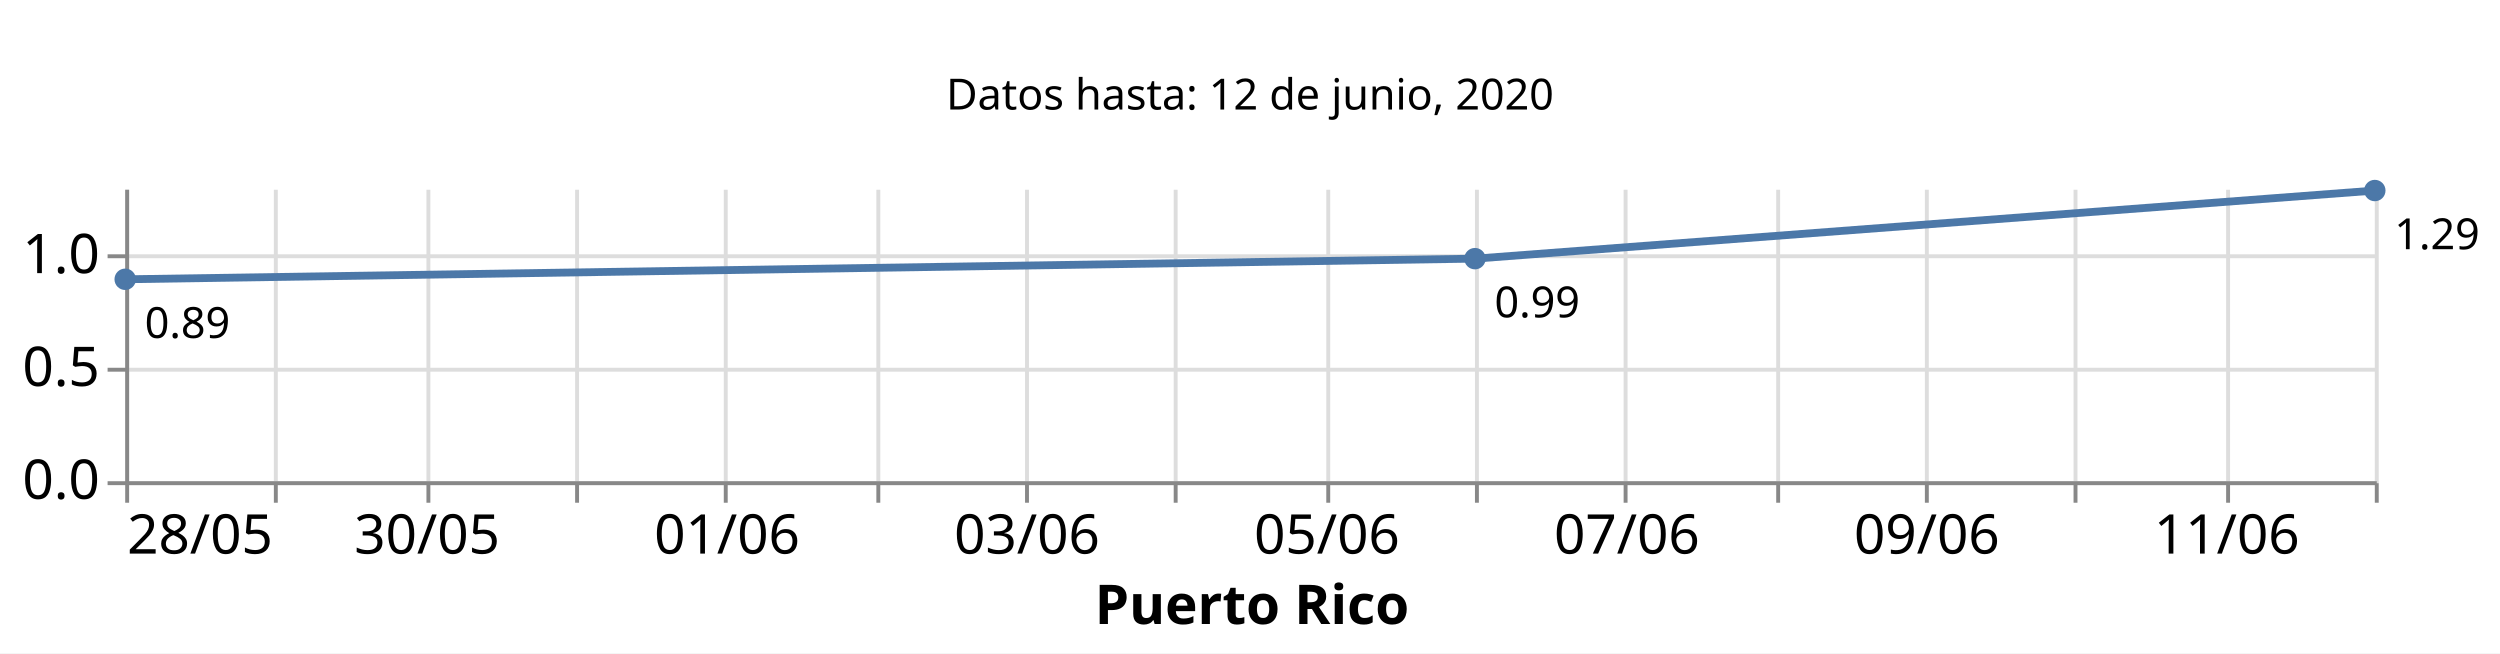
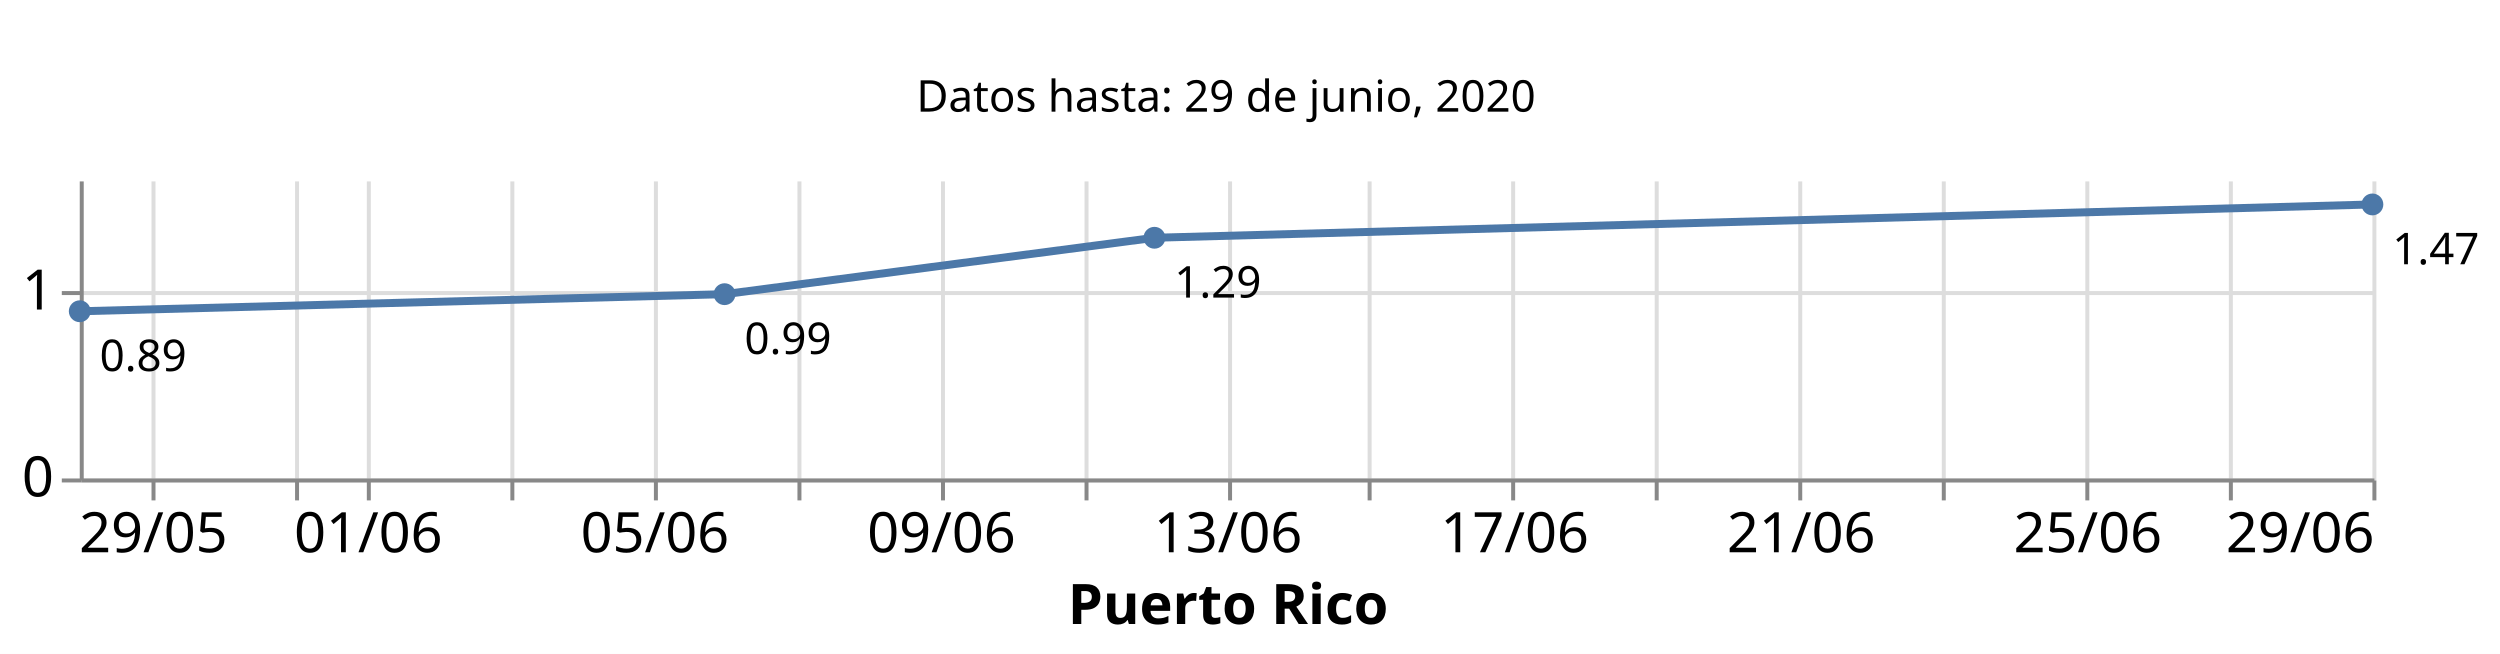
- <svg xmlns="http://www.w3.org/2000/svg" class="marks" width="639" height="167" viewBox="0 0 639 167" version="1.1">
-   <rect width="639" height="167" style="fill: white;" />
-   <g transform="translate(32,5)">
+ <svg xmlns="http://www.w3.org/2000/svg" class="marks" width="627" height="164" viewBox="0 0 627 164" version="1.1">
+   <rect width="627" height="164" style="fill: white;" />
+   <g transform="translate(20,5)">
    <g class="mark-group role-frame root">
      <g transform="translate(0,0)">
        <path class="background" d="M0,0h0v0h0Z" style="fill: none;" />
        <g>
          <g class="mark-group role-scope concat_0_group">
            <g transform="translate(0,0)">
              <path class="background" d="M0,0h575v40h-575Z" style="fill: none; stroke: #ddd; stroke-width: 0;" />
              <g>
                <g class="mark-text role-mark concat_0_marks">
-                   <text text-anchor="middle" transform="translate(287.5,23)" style="font-family: sans-serif; font-size: 11px; fill: black;">Datos hasta: 12 de junio, 2020</text>
+                   <text text-anchor="middle" transform="translate(287.5,23)" style="font-family: sans-serif; font-size: 11px; fill: black;">Datos hasta: 29 de junio, 2020</text>
                </g>
              </g>
              <path class="foreground" d="" style="display: none; fill: none;" />
            </g>
          </g>
          <g class="mark-group role-scope concat_1_group">
-             <g transform="translate(0,43)">
+             <g transform="translate(0,40)">
              <path class="background" d="M0,0h575v75h-575Z" style="fill: none; stroke: #ddd; stroke-width: 0;" />
              <g>
                <g class="mark-group role-axis">
                  <g transform="translate(0.5,75.5)">
                    <path class="background" d="M0,0h0v0h0Z" style="pointer-events: none; fill: none;" />
                    <g>
                      <g class="mark-rule role-axis-grid" style="pointer-events: none;">
-                         <line transform="translate(0,-75)" x2="0" y2="75" style="fill: none; stroke: #ddd; stroke-width: 1; opacity: 1;" />
-                         <line transform="translate(38,-75)" x2="0" y2="75" style="fill: none; stroke: #ddd; stroke-width: 1; opacity: 1;" />
-                         <line transform="translate(77,-75)" x2="0" y2="75" style="fill: none; stroke: #ddd; stroke-width: 1; opacity: 1;" />
-                         <line transform="translate(115,-75)" x2="0" y2="75" style="fill: none; stroke: #ddd; stroke-width: 1; opacity: 1;" />
-                         <line transform="translate(153,-75)" x2="0" y2="75" style="fill: none; stroke: #ddd; stroke-width: 1; opacity: 1;" />
-                         <line transform="translate(192,-75)" x2="0" y2="75" style="fill: none; stroke: #ddd; stroke-width: 1; opacity: 1;" />
-                         <line transform="translate(230,-75)" x2="0" y2="75" style="fill: none; stroke: #ddd; stroke-width: 1; opacity: 1;" />
-                         <line transform="translate(268,-75)" x2="0" y2="75" style="fill: none; stroke: #ddd; stroke-width: 1; opacity: 1;" />
-                         <line transform="translate(307,-75)" x2="0" y2="75" style="fill: none; stroke: #ddd; stroke-width: 1; opacity: 1;" />
-                         <line transform="translate(345,-75)" x2="0" y2="75" style="fill: none; stroke: #ddd; stroke-width: 1; opacity: 1;" />
-                         <line transform="translate(383,-75)" x2="0" y2="75" style="fill: none; stroke: #ddd; stroke-width: 1; opacity: 1;" />
-                         <line transform="translate(422,-75)" x2="0" y2="75" style="fill: none; stroke: #ddd; stroke-width: 1; opacity: 1;" />
-                         <line transform="translate(460,-75)" x2="0" y2="75" style="fill: none; stroke: #ddd; stroke-width: 1; opacity: 1;" />
-                         <line transform="translate(498,-75)" x2="0" y2="75" style="fill: none; stroke: #ddd; stroke-width: 1; opacity: 1;" />
-                         <line transform="translate(537,-75)" x2="0" y2="75" style="fill: none; stroke: #ddd; stroke-width: 1; opacity: 1;" />
+                         <line transform="translate(18,-75)" x2="0" y2="75" style="fill: none; stroke: #ddd; stroke-width: 1; opacity: 1;" />
+                         <line transform="translate(54,-75)" x2="0" y2="75" style="fill: none; stroke: #ddd; stroke-width: 1; opacity: 1;" />
+                         <line transform="translate(72,-75)" x2="0" y2="75" style="fill: none; stroke: #ddd; stroke-width: 1; opacity: 1;" />
+                         <line transform="translate(108,-75)" x2="0" y2="75" style="fill: none; stroke: #ddd; stroke-width: 1; opacity: 1;" />
+                         <line transform="translate(144,-75)" x2="0" y2="75" style="fill: none; stroke: #ddd; stroke-width: 1; opacity: 1;" />
+                         <line transform="translate(180,-75)" x2="0" y2="75" style="fill: none; stroke: #ddd; stroke-width: 1; opacity: 1;" />
+                         <line transform="translate(216,-75)" x2="0" y2="75" style="fill: none; stroke: #ddd; stroke-width: 1; opacity: 1;" />
+                         <line transform="translate(252,-75)" x2="0" y2="75" style="fill: none; stroke: #ddd; stroke-width: 1; opacity: 1;" />
+                         <line transform="translate(288,-75)" x2="0" y2="75" style="fill: none; stroke: #ddd; stroke-width: 1; opacity: 1;" />
+                         <line transform="translate(323,-75)" x2="0" y2="75" style="fill: none; stroke: #ddd; stroke-width: 1; opacity: 1;" />
+                         <line transform="translate(359,-75)" x2="0" y2="75" style="fill: none; stroke: #ddd; stroke-width: 1; opacity: 1;" />
+                         <line transform="translate(395,-75)" x2="0" y2="75" style="fill: none; stroke: #ddd; stroke-width: 1; opacity: 1;" />
+                         <line transform="translate(431,-75)" x2="0" y2="75" style="fill: none; stroke: #ddd; stroke-width: 1; opacity: 1;" />
+                         <line transform="translate(467,-75)" x2="0" y2="75" style="fill: none; stroke: #ddd; stroke-width: 1; opacity: 1;" />
+                         <line transform="translate(503,-75)" x2="0" y2="75" style="fill: none; stroke: #ddd; stroke-width: 1; opacity: 1;" />
+                         <line transform="translate(539,-75)" x2="0" y2="75" style="fill: none; stroke: #ddd; stroke-width: 1; opacity: 1;" />
                        <line transform="translate(575,-75)" x2="0" y2="75" style="fill: none; stroke: #ddd; stroke-width: 1; opacity: 1;" />
                      </g>
                    </g>
                    <path class="foreground" d="" style="pointer-events: none; display: none; fill: none;" />
                  </g>
                </g>
                <g class="mark-group role-axis">
                  <g transform="translate(0.5,0.5)">
                    <path class="background" d="M0,0h0v0h0Z" style="pointer-events: none; fill: none;" />
                    <g>
                      <g class="mark-rule role-axis-grid" style="pointer-events: none;">
                        <line transform="translate(0,75)" x2="575" y2="0" style="fill: none; stroke: #ddd; stroke-width: 1; opacity: 1;" />
-                         <line transform="translate(0,46)" x2="575" y2="0" style="fill: none; stroke: #ddd; stroke-width: 1; opacity: 1;" />
-                         <line transform="translate(0,17)" x2="575" y2="0" style="fill: none; stroke: #ddd; stroke-width: 1; opacity: 1;" />
+                         <line transform="translate(0,28)" x2="575" y2="0" style="fill: none; stroke: #ddd; stroke-width: 1; opacity: 1;" />
                      </g>
                    </g>
                    <path class="foreground" d="" style="pointer-events: none; display: none; fill: none;" />
                  </g>
                </g>
                <g class="mark-group role-axis">
                  <g transform="translate(0.5,75.5)">
                    <path class="background" d="M0,0h0v0h0Z" style="pointer-events: none; fill: none;" />
                    <g>
                      <g class="mark-rule role-axis-tick" style="pointer-events: none;">
-                         <line transform="translate(0,0)" x2="0" y2="5" style="fill: none; stroke: #888; stroke-width: 1; opacity: 1;" />
-                         <line transform="translate(38,0)" x2="0" y2="5" style="fill: none; stroke: #888; stroke-width: 1; opacity: 1;" />
-                         <line transform="translate(77,0)" x2="0" y2="5" style="fill: none; stroke: #888; stroke-width: 1; opacity: 1;" />
-                         <line transform="translate(115,0)" x2="0" y2="5" style="fill: none; stroke: #888; stroke-width: 1; opacity: 1;" />
-                         <line transform="translate(153,0)" x2="0" y2="5" style="fill: none; stroke: #888; stroke-width: 1; opacity: 1;" />
-                         <line transform="translate(192,0)" x2="0" y2="5" style="fill: none; stroke: #888; stroke-width: 1; opacity: 1;" />
-                         <line transform="translate(230,0)" x2="0" y2="5" style="fill: none; stroke: #888; stroke-width: 1; opacity: 1;" />
-                         <line transform="translate(268,0)" x2="0" y2="5" style="fill: none; stroke: #888; stroke-width: 1; opacity: 1;" />
-                         <line transform="translate(307,0)" x2="0" y2="5" style="fill: none; stroke: #888; stroke-width: 1; opacity: 1;" />
-                         <line transform="translate(345,0)" x2="0" y2="5" style="fill: none; stroke: #888; stroke-width: 1; opacity: 1;" />
-                         <line transform="translate(383,0)" x2="0" y2="5" style="fill: none; stroke: #888; stroke-width: 1; opacity: 1;" />
-                         <line transform="translate(422,0)" x2="0" y2="5" style="fill: none; stroke: #888; stroke-width: 1; opacity: 1;" />
-                         <line transform="translate(460,0)" x2="0" y2="5" style="fill: none; stroke: #888; stroke-width: 1; opacity: 1;" />
-                         <line transform="translate(498,0)" x2="0" y2="5" style="fill: none; stroke: #888; stroke-width: 1; opacity: 1;" />
-                         <line transform="translate(537,0)" x2="0" y2="5" style="fill: none; stroke: #888; stroke-width: 1; opacity: 1;" />
+                         <line transform="translate(18,0)" x2="0" y2="5" style="fill: none; stroke: #888; stroke-width: 1; opacity: 1;" />
+                         <line transform="translate(54,0)" x2="0" y2="5" style="fill: none; stroke: #888; stroke-width: 1; opacity: 1;" />
+                         <line transform="translate(72,0)" x2="0" y2="5" style="fill: none; stroke: #888; stroke-width: 1; opacity: 1;" />
+                         <line transform="translate(108,0)" x2="0" y2="5" style="fill: none; stroke: #888; stroke-width: 1; opacity: 1;" />
+                         <line transform="translate(144,0)" x2="0" y2="5" style="fill: none; stroke: #888; stroke-width: 1; opacity: 1;" />
+                         <line transform="translate(180,0)" x2="0" y2="5" style="fill: none; stroke: #888; stroke-width: 1; opacity: 1;" />
+                         <line transform="translate(216,0)" x2="0" y2="5" style="fill: none; stroke: #888; stroke-width: 1; opacity: 1;" />
+                         <line transform="translate(252,0)" x2="0" y2="5" style="fill: none; stroke: #888; stroke-width: 1; opacity: 1;" />
+                         <line transform="translate(288,0)" x2="0" y2="5" style="fill: none; stroke: #888; stroke-width: 1; opacity: 1;" />
+                         <line transform="translate(323,0)" x2="0" y2="5" style="fill: none; stroke: #888; stroke-width: 1; opacity: 1;" />
+                         <line transform="translate(359,0)" x2="0" y2="5" style="fill: none; stroke: #888; stroke-width: 1; opacity: 1;" />
+                         <line transform="translate(395,0)" x2="0" y2="5" style="fill: none; stroke: #888; stroke-width: 1; opacity: 1;" />
+                         <line transform="translate(431,0)" x2="0" y2="5" style="fill: none; stroke: #888; stroke-width: 1; opacity: 1;" />
+                         <line transform="translate(467,0)" x2="0" y2="5" style="fill: none; stroke: #888; stroke-width: 1; opacity: 1;" />
+                         <line transform="translate(503,0)" x2="0" y2="5" style="fill: none; stroke: #888; stroke-width: 1; opacity: 1;" />
+                         <line transform="translate(539,0)" x2="0" y2="5" style="fill: none; stroke: #888; stroke-width: 1; opacity: 1;" />
                        <line transform="translate(575,0)" x2="0" y2="5" style="fill: none; stroke: #888; stroke-width: 1; opacity: 1;" />
                      </g>
                      <g class="mark-text role-axis-label" style="pointer-events: none;">
-                         <text text-anchor="start" transform="translate(0,18)" style="font-family: sans-serif; font-size: 14px; fill: #000; opacity: 1;">28/05</text>
-                         <text text-anchor="middle" transform="translate(38.33333,18)" style="font-family: sans-serif; font-size: 14px; fill: #000; opacity: 0;">29/05</text>
-                         <text text-anchor="middle" transform="translate(76.66667,18)" style="font-family: sans-serif; font-size: 14px; fill: #000; opacity: 1;">30/05</text>
-                         <text text-anchor="middle" transform="translate(115,18)" style="font-family: sans-serif; font-size: 14px; fill: #000; opacity: 0;">31/05</text>
-                         <text text-anchor="middle" transform="translate(153.3333,18)" style="font-family: sans-serif; font-size: 14px; fill: #000; opacity: 1;">01/06</text>
-                         <text text-anchor="middle" transform="translate(191.6667,18)" style="font-family: sans-serif; font-size: 14px; fill: #000; opacity: 0;">02/06</text>
-                         <text text-anchor="middle" transform="translate(230,18)" style="font-family: sans-serif; font-size: 14px; fill: #000; opacity: 1;">03/06</text>
-                         <text text-anchor="middle" transform="translate(268.3333,18)" style="font-family: sans-serif; font-size: 14px; fill: #000; opacity: 0;">04/06</text>
-                         <text text-anchor="middle" transform="translate(306.6667,18)" style="font-family: sans-serif; font-size: 14px; fill: #000; opacity: 1;">05/06</text>
-                         <text text-anchor="middle" transform="translate(345,18)" style="font-family: sans-serif; font-size: 14px; fill: #000; opacity: 0;">06/06</text>
-                         <text text-anchor="middle" transform="translate(383.3333,18)" style="font-family: sans-serif; font-size: 14px; fill: #000; opacity: 1;">07/06</text>
-                         <text text-anchor="middle" transform="translate(421.6667,18)" style="font-family: sans-serif; font-size: 14px; fill: #000; opacity: 0;">08/06</text>
-                         <text text-anchor="middle" transform="translate(460,18)" style="font-family: sans-serif; font-size: 14px; fill: #000; opacity: 1;">09/06</text>
-                         <text text-anchor="middle" transform="translate(498.3333,18)" style="font-family: sans-serif; font-size: 14px; fill: #000; opacity: 0;">10/06</text>
-                         <text text-anchor="middle" transform="translate(536.6667,18)" style="font-family: sans-serif; font-size: 14px; fill: #000; opacity: 1;">11/06</text>
-                         <text text-anchor="end" transform="translate(575,18)" style="font-family: sans-serif; font-size: 14px; fill: #000; opacity: 0;">12/06</text>
+                         <text text-anchor="middle" transform="translate(17.96875,18)" style="font-family: sans-serif; font-size: 14px; fill: #000; opacity: 1;">29/05</text>
+                         <text text-anchor="middle" transform="translate(53.90625,18)" style="font-family: sans-serif; font-size: 14px; fill: #000; opacity: 0;">31/05</text>
+                         <text text-anchor="middle" transform="translate(71.875,18)" style="font-family: sans-serif; font-size: 14px; fill: #000; opacity: 1;">01/06</text>
+                         <text text-anchor="middle" transform="translate(107.8125,18)" style="font-family: sans-serif; font-size: 14px; fill: #000; opacity: 0;">03/06</text>
+                         <text text-anchor="middle" transform="translate(143.75,18)" style="font-family: sans-serif; font-size: 14px; fill: #000; opacity: 1;">05/06</text>
+                         <text text-anchor="middle" transform="translate(179.6875,18)" style="font-family: sans-serif; font-size: 14px; fill: #000; opacity: 0;">07/06</text>
+                         <text text-anchor="middle" transform="translate(215.625,18)" style="font-family: sans-serif; font-size: 14px; fill: #000; opacity: 1;">09/06</text>
+                         <text text-anchor="middle" transform="translate(251.5625,18)" style="font-family: sans-serif; font-size: 14px; fill: #000; opacity: 0;">11/06</text>
+                         <text text-anchor="middle" transform="translate(287.5,18)" style="font-family: sans-serif; font-size: 14px; fill: #000; opacity: 1;">13/06</text>
+                         <text text-anchor="middle" transform="translate(323.4375,18)" style="font-family: sans-serif; font-size: 14px; fill: #000; opacity: 0;">15/06</text>
+                         <text text-anchor="middle" transform="translate(359.375,18)" style="font-family: sans-serif; font-size: 14px; fill: #000; opacity: 1;">17/06</text>
+                         <text text-anchor="middle" transform="translate(395.3125,18)" style="font-family: sans-serif; font-size: 14px; fill: #000; opacity: 0;">19/06</text>
+                         <text text-anchor="middle" transform="translate(431.25,18)" style="font-family: sans-serif; font-size: 14px; fill: #000; opacity: 1;">21/06</text>
+                         <text text-anchor="middle" transform="translate(467.1875,18)" style="font-family: sans-serif; font-size: 14px; fill: #000; opacity: 0;">23/06</text>
+                         <text text-anchor="middle" transform="translate(503.125,18)" style="font-family: sans-serif; font-size: 14px; fill: #000; opacity: 1;">25/06</text>
+                         <text text-anchor="middle" transform="translate(539.0625,18)" style="font-family: sans-serif; font-size: 14px; fill: #000; opacity: 0;">27/06</text>
+                         <text text-anchor="end" transform="translate(575,18)" style="font-family: sans-serif; font-size: 14px; fill: #000; opacity: 1;">29/06</text>
                      </g>
                      <g class="mark-rule role-axis-domain" style="pointer-events: none;">
                        <line transform="translate(0,0)" x2="575" y2="0" style="fill: none; stroke: #888; stroke-width: 1; opacity: 1;" />
                      </g>
                      <g class="mark-text role-axis-title" style="pointer-events: none;">
                        <text text-anchor="middle" transform="translate(287.5,36)" style="font-family: sans-serif; font-size: 14px; font-weight: bold; fill: #000; opacity: 1;">Puerto Rico</text>
                      </g>
                    </g>
                    <path class="foreground" d="" style="pointer-events: none; display: none; fill: none;" />
                  </g>
                </g>
                <g class="mark-group role-axis">
                  <g transform="translate(0.5,0.5)">
                    <path class="background" d="M0,0h0v0h0Z" style="pointer-events: none; fill: none;" />
                    <g>
                      <g class="mark-rule role-axis-tick" style="pointer-events: none;">
                        <line transform="translate(0,75)" x2="-5" y2="0" style="fill: none; stroke: #888; stroke-width: 1; opacity: 1;" />
-                         <line transform="translate(0,46)" x2="-5" y2="0" style="fill: none; stroke: #888; stroke-width: 1; opacity: 1;" />
-                         <line transform="translate(0,17)" x2="-5" y2="0" style="fill: none; stroke: #888; stroke-width: 1; opacity: 1;" />
+                         <line transform="translate(0,28)" x2="-5" y2="0" style="fill: none; stroke: #888; stroke-width: 1; opacity: 1;" />
                      </g>
                      <g class="mark-text role-axis-label" style="pointer-events: none;">
-                         <text text-anchor="end" transform="translate(-7,79)" style="font-family: sans-serif; font-size: 14px; fill: #000; opacity: 1;">0.0</text>
-                         <text text-anchor="end" transform="translate(-7,50.15385)" style="font-family: sans-serif; font-size: 14px; fill: #000; opacity: 1;">0.5</text>
-                         <text text-anchor="end" transform="translate(-7,21.30769)" style="font-family: sans-serif; font-size: 14px; fill: #000; opacity: 1;">1.0</text>
+                         <text text-anchor="end" transform="translate(-7,79)" style="font-family: sans-serif; font-size: 14px; fill: #000; opacity: 1;">0</text>
+                         <text text-anchor="end" transform="translate(-7,32.125)" style="font-family: sans-serif; font-size: 14px; fill: #000; opacity: 1;">1</text>
                      </g>
                      <g class="mark-rule role-axis-domain" style="pointer-events: none;">
                        <line transform="translate(0,75)" x2="0" y2="-75" style="fill: none; stroke: #888; stroke-width: 1; opacity: 1;" />
                      </g>
                    </g>
                    <path class="foreground" d="" style="pointer-events: none; display: none; fill: none;" />
                  </g>
                </g>
                <g class="mark-line role-mark concat_1_layer_0_layer_0_marks">
-                   <path d="M0,23.385L345,18.111L575,0.701" style="fill: none; stroke: #4c78a8; stroke-width: 2;" />
+                   <path d="M0,33.063L161.719,28.778L269.531,14.632L575,6.275" style="fill: none; stroke: #4c78a8; stroke-width: 2;" />
                </g>
                <g class="mark-symbol role-mark concat_1_layer_0_layer_1_marks">
-                   <path transform="translate(0,23.38472)" d="M2.739,0A2.739,2.739,0,1,1,-2.739,0A2.739,2.739,0,1,1,2.739,0" style="fill: #4c78a8; stroke-width: 2; opacity: 1;" />
-                   <path transform="translate(345,18.11105)" d="M2.739,0A2.739,2.739,0,1,1,-2.739,0A2.739,2.739,0,1,1,2.739,0" style="fill: #4c78a8; stroke-width: 2; opacity: 1;" />
-                   <path transform="translate(575,0.7009402)" d="M2.739,0A2.739,2.739,0,1,1,-2.739,0A2.739,2.739,0,1,1,2.739,0" style="fill: #4c78a8; stroke-width: 2; opacity: 1;" />
+                   <path transform="translate(0,33.06259)" d="M2.739,0A2.739,2.739,0,1,1,-2.739,0A2.739,2.739,0,1,1,2.739,0" style="fill: #4c78a8; stroke-width: 2; opacity: 1;" />
+                   <path transform="translate(161.7188,28.77773)" d="M2.739,0A2.739,2.739,0,1,1,-2.739,0A2.739,2.739,0,1,1,2.739,0" style="fill: #4c78a8; stroke-width: 2; opacity: 1;" />
+                   <path transform="translate(269.5312,14.63201)" d="M2.739,0A2.739,2.739,0,1,1,-2.739,0A2.739,2.739,0,1,1,2.739,0" style="fill: #4c78a8; stroke-width: 2; opacity: 1;" />
+                   <path transform="translate(575,6.274552)" d="M2.739,0A2.739,2.739,0,1,1,-2.739,0A2.739,2.739,0,1,1,2.739,0" style="fill: #4c78a8; stroke-width: 2; opacity: 1;" />
                </g>
                <g class="mark-text role-mark concat_1_layer_1_marks">
-                   <text text-anchor="start" transform="translate(5,38.38472)" style="font-family: sans-serif; font-size: 11px; fill: black;">0.89</text>
-                   <text text-anchor="start" transform="translate(350,33.11105)" style="font-family: sans-serif; font-size: 11px; fill: black;">0.99</text>
-                   <text text-anchor="start" transform="translate(580,15.70094)" style="font-family: sans-serif; font-size: 11px; fill: black;">1.29</text>
+                   <text text-anchor="start" transform="translate(5,48.06259)" style="font-family: sans-serif; font-size: 11px; fill: black;">0.89</text>
+                   <text text-anchor="start" transform="translate(166.7188,43.77773)" style="font-family: sans-serif; font-size: 11px; fill: black;">0.99</text>
+                   <text text-anchor="start" transform="translate(274.5312,29.63201)" style="font-family: sans-serif; font-size: 11px; fill: black;">1.29</text>
+                   <text text-anchor="start" transform="translate(580,21.27455)" style="font-family: sans-serif; font-size: 11px; fill: black;">1.47</text>
                </g>
              </g>
              <path class="foreground" d="" style="display: none; fill: none;" />
            </g>
          </g>
        </g>
        <path class="foreground" d="" style="display: none; fill: none;" />
      </g>
    </g>
  </g>
</svg>
